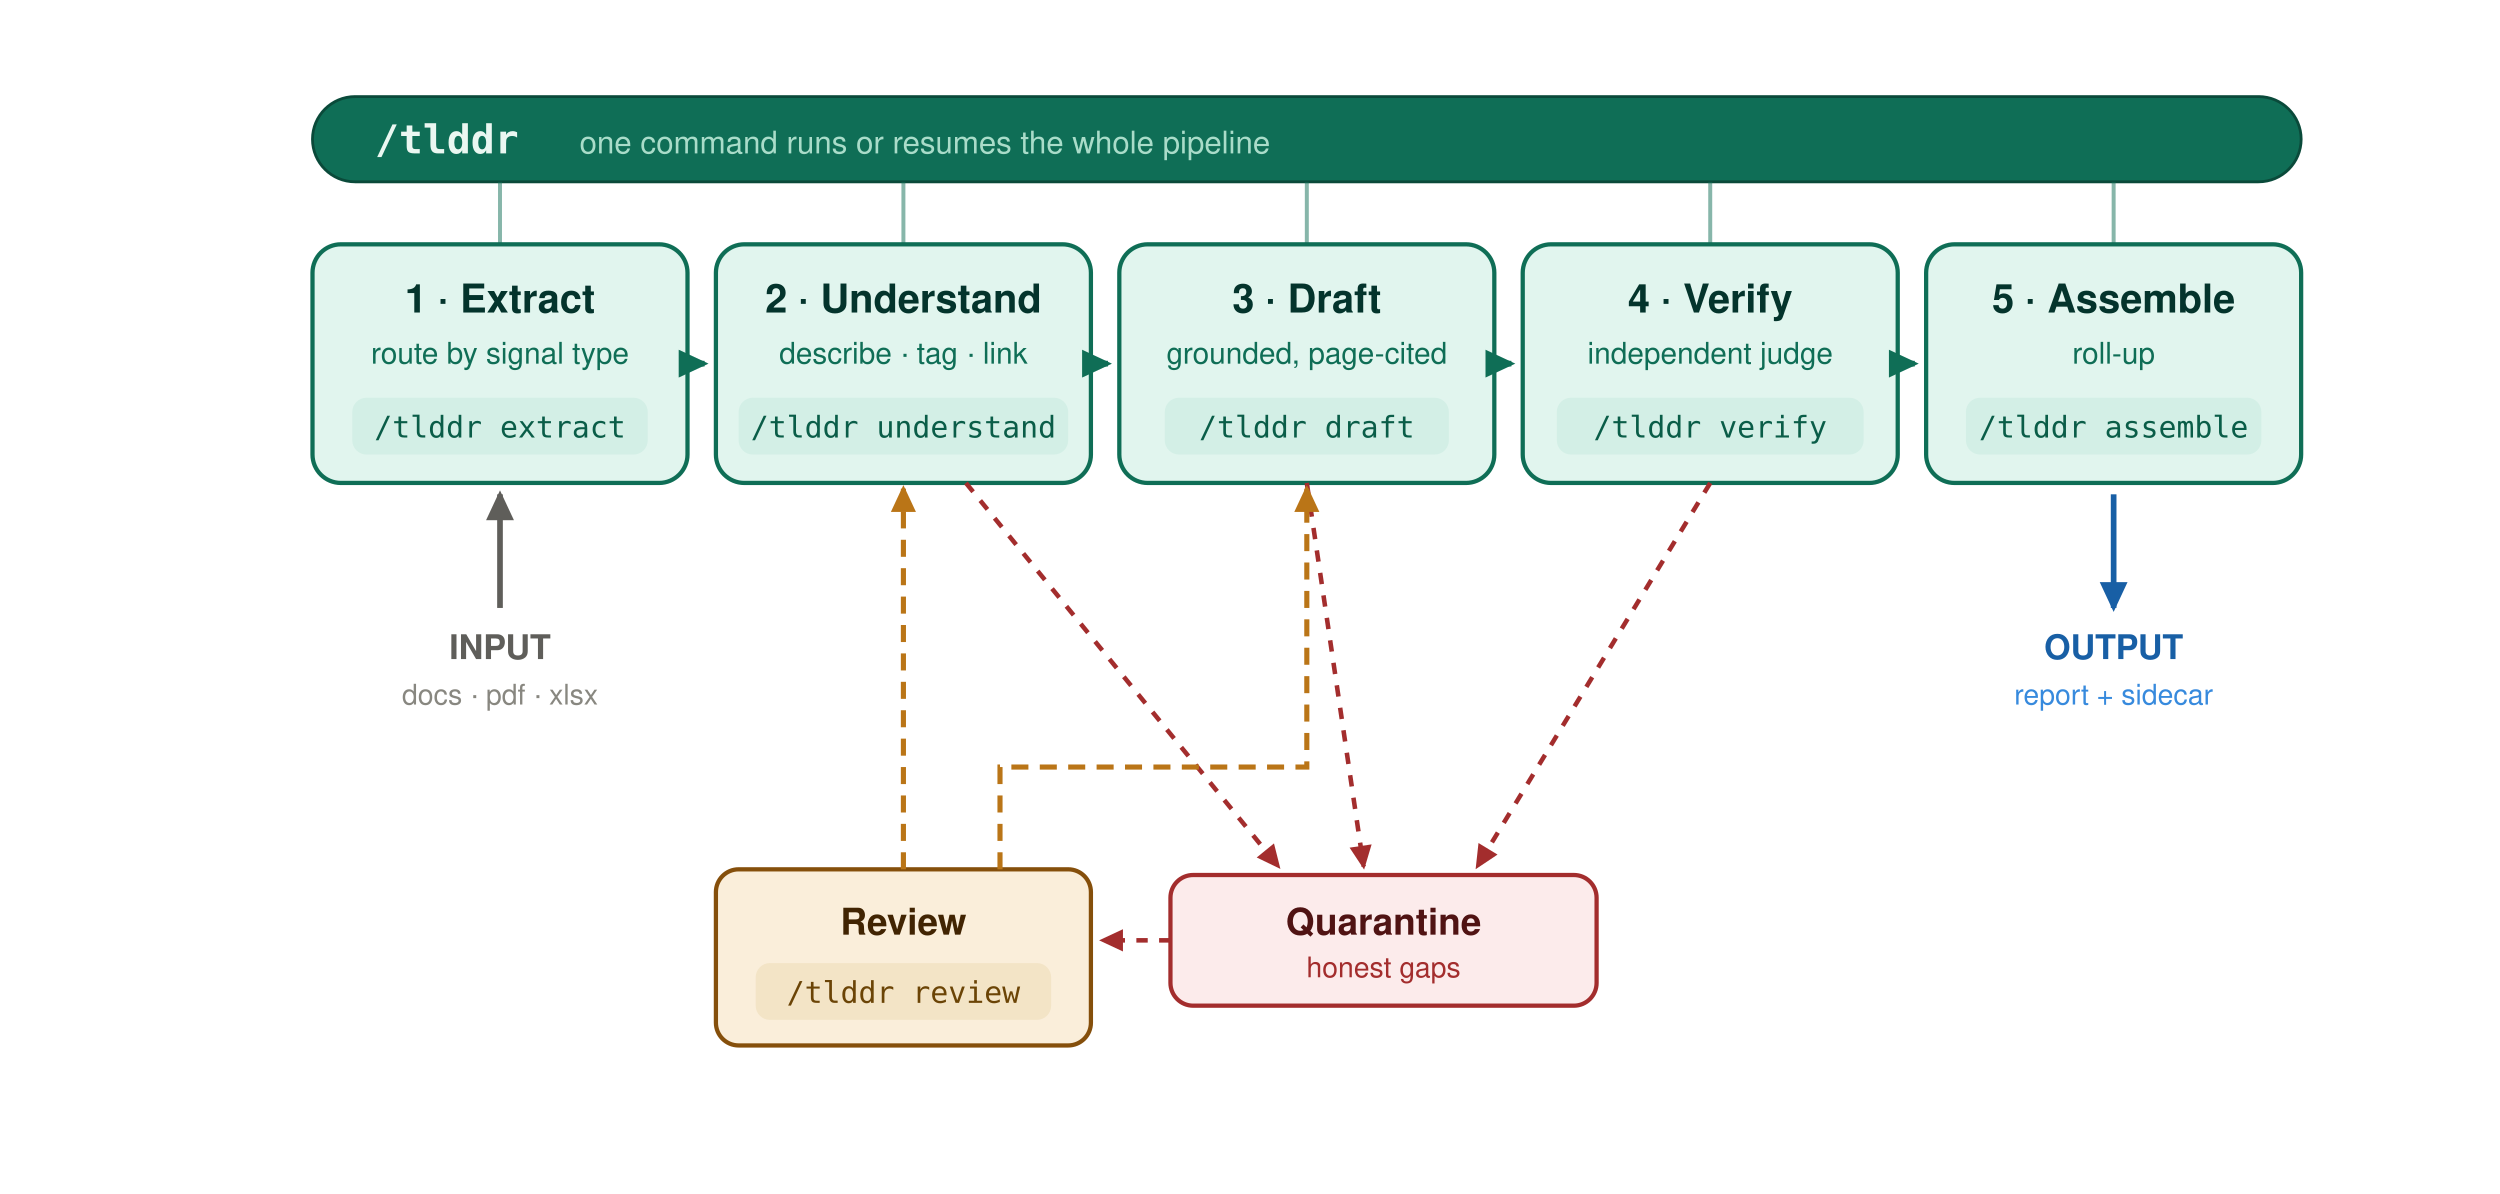
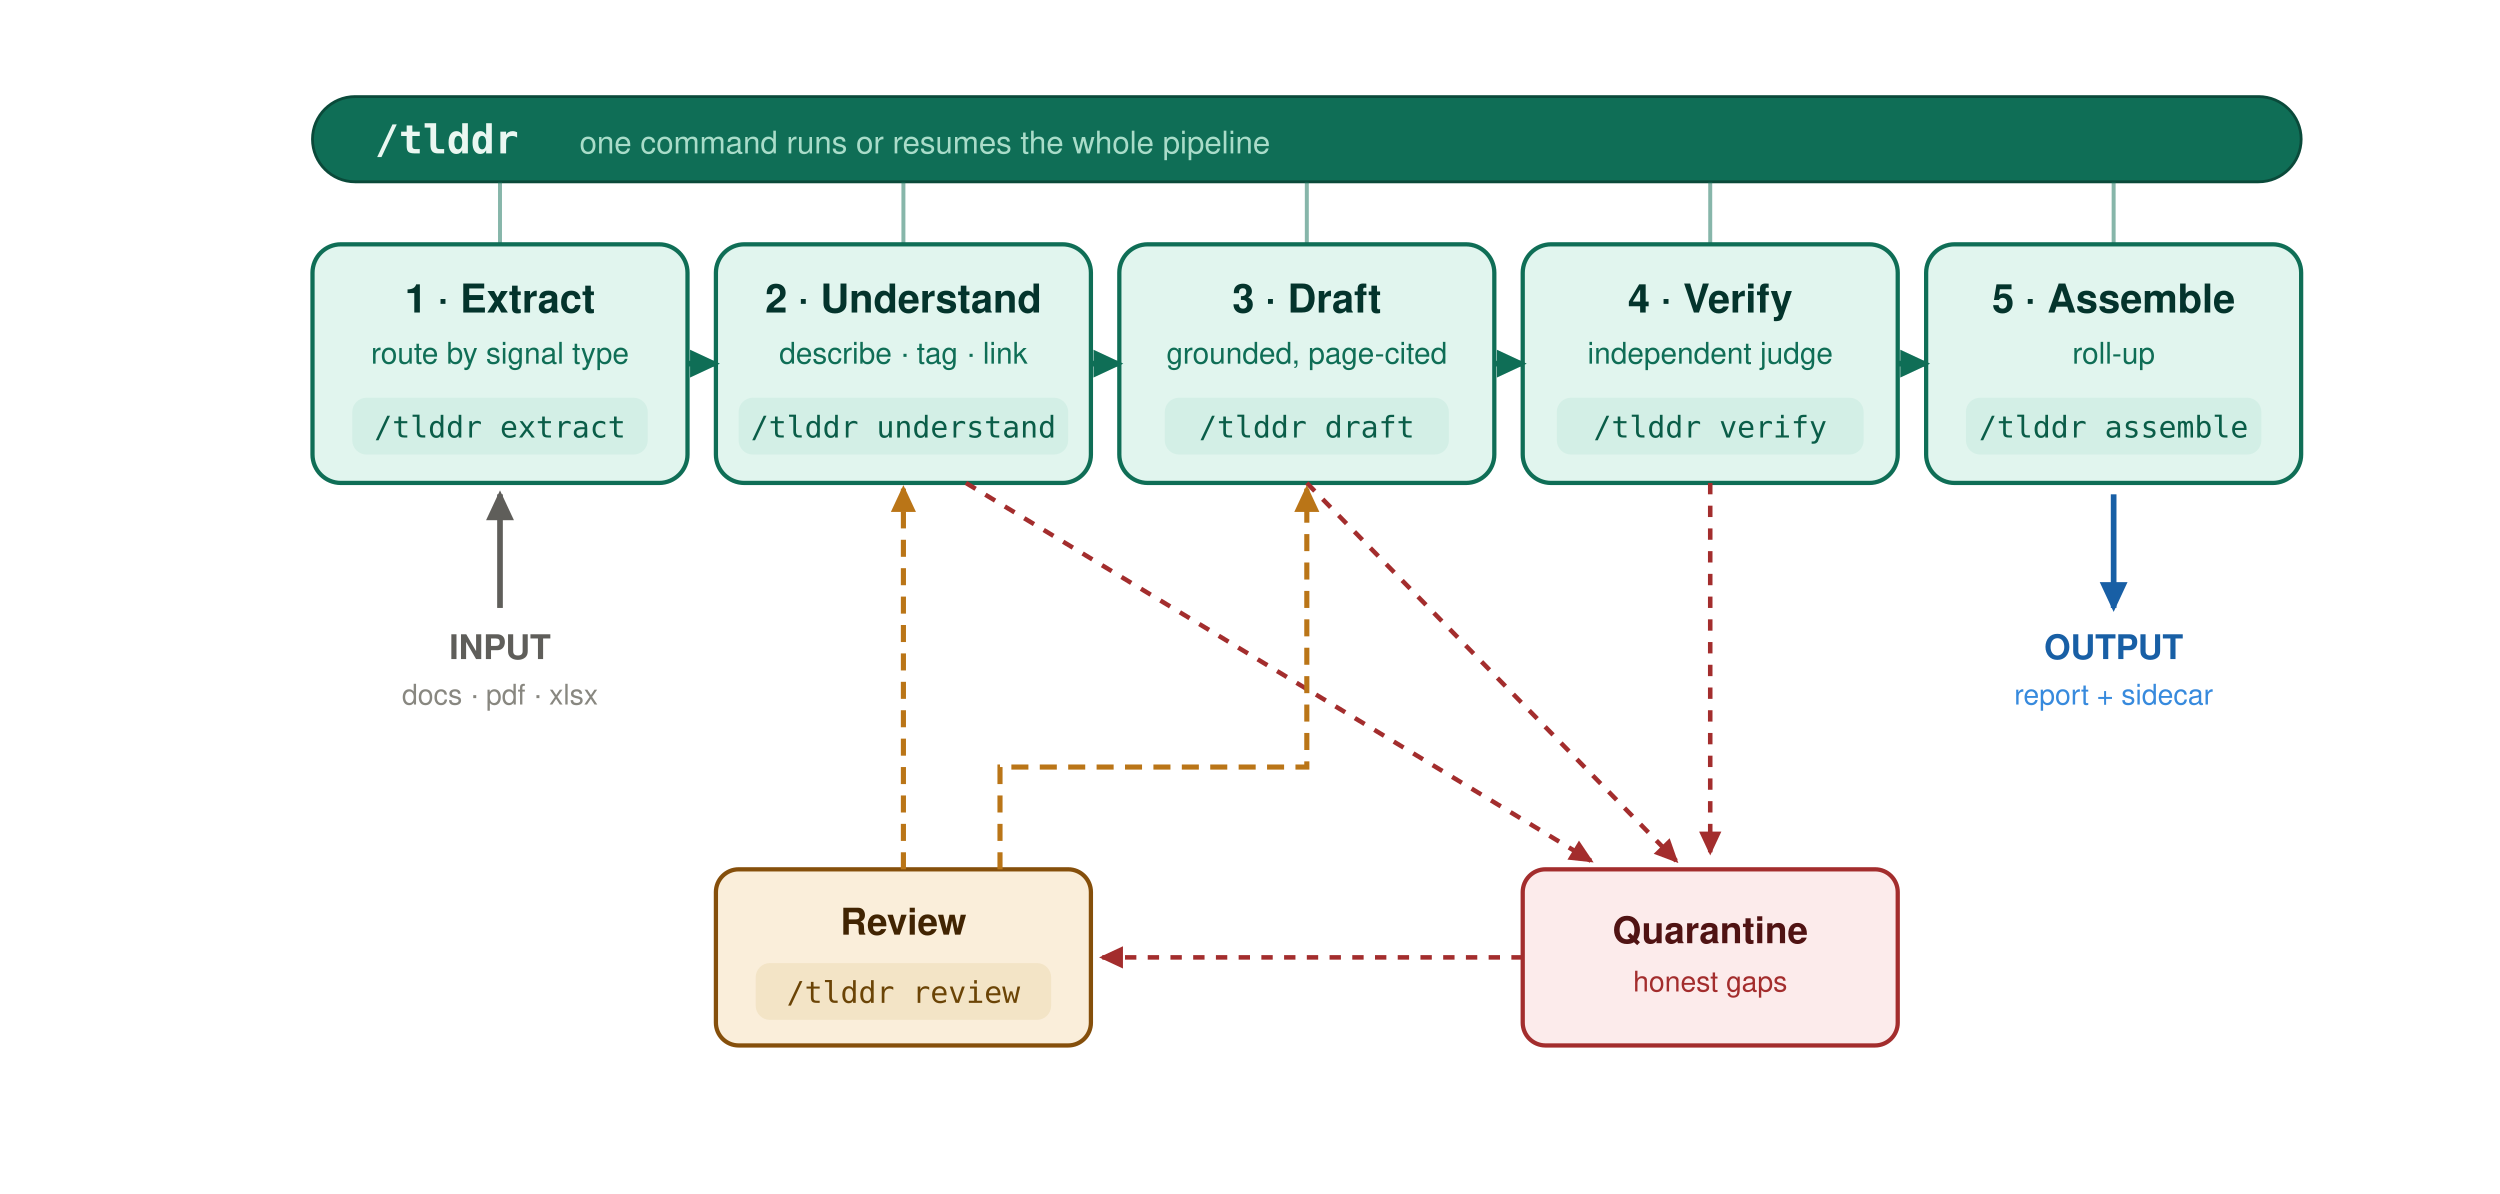
<svg xmlns="http://www.w3.org/2000/svg" viewBox="0 0 880 420" width="880" role="img" aria-labelledby="t d" font-family="-apple-system, BlinkMacSystemFont, 'Segoe UI', Helvetica, Arial, sans-serif">
  <defs>
    <marker id="ah" viewBox="0 0 10 10" refX="7.5" refY="5" markerWidth="7" markerHeight="7" orient="auto-start-reverse">
      <path d="M1 1.5L8.5 5L1 8.5Z" fill="context-stroke" stroke="none" />
    </marker>
  </defs>
  <g>
    <rect x="110" y="34" width="700" height="30" rx="15" fill="#0F6E56" stroke="#0A4A3A" stroke-width="1" />
    <text x="132" y="54" text-anchor="start" font-size="14" font-weight="700" fill="#EAF7F1" font-family="ui-monospace, SFMono-Regular, Menlo, Consolas, monospace">/tlddr</text>
    <text x="204" y="54" text-anchor="start" font-size="11" fill="#A9DCC9">one command runs or resumes the whole pipeline</text>
  </g>
  <line x1="176" y1="64" x2="176" y2="86" stroke="#0F6E56" stroke-width="1.4" opacity="0.5" />
  <line x1="318" y1="64" x2="318" y2="86" stroke="#0F6E56" stroke-width="1.4" opacity="0.5" />
  <line x1="460" y1="64" x2="460" y2="86" stroke="#0F6E56" stroke-width="1.4" opacity="0.5" />
  <line x1="602" y1="64" x2="602" y2="86" stroke="#0F6E56" stroke-width="1.4" opacity="0.5" />
  <line x1="744" y1="64" x2="744" y2="86" stroke="#0F6E56" stroke-width="1.4" opacity="0.5" />
  <g>
    <rect x="110" y="86" width="132" height="84" rx="10" fill="#E1F5EE" stroke="#0F6E56" stroke-width="1.5" />
    <text x="176" y="110" text-anchor="middle" font-size="14" font-weight="600" fill="#04342C">1 · Extract</text>
    <text x="176" y="128" text-anchor="middle" font-size="10.5" fill="#0F6E56">route by signal type</text>
    <rect x="124" y="140" width="104" height="20" rx="5" fill="#D3EFE6" />
    <text x="176" y="154" text-anchor="middle" font-size="10.5" fill="#0A5D48" font-family="ui-monospace, SFMono-Regular, Menlo, Consolas, monospace">/tlddr extract</text>
  </g>
  <g>
    <rect x="252" y="86" width="132" height="84" rx="10" fill="#E1F5EE" stroke="#0F6E56" stroke-width="1.5" />
    <text x="318" y="110" text-anchor="middle" font-size="14" font-weight="600" fill="#04342C">2 · Understand</text>
    <text x="318" y="128" text-anchor="middle" font-size="10.5" fill="#0F6E56">describe · tag · link</text>
    <rect x="260" y="140" width="116" height="20" rx="5" fill="#D3EFE6" />
    <text x="318" y="154" text-anchor="middle" font-size="10.5" fill="#0A5D48" font-family="ui-monospace, SFMono-Regular, Menlo, Consolas, monospace">/tlddr understand</text>
  </g>
  <g>
    <rect x="394" y="86" width="132" height="84" rx="10" fill="#E1F5EE" stroke="#0F6E56" stroke-width="1.5" />
    <text x="460" y="110" text-anchor="middle" font-size="14" font-weight="600" fill="#04342C">3 · Draft</text>
    <text x="460" y="128" text-anchor="middle" font-size="10.5" fill="#0F6E56">grounded, page-cited</text>
    <rect x="410" y="140" width="100" height="20" rx="5" fill="#D3EFE6" />
    <text x="460" y="154" text-anchor="middle" font-size="10.5" fill="#0A5D48" font-family="ui-monospace, SFMono-Regular, Menlo, Consolas, monospace">/tlddr draft</text>
  </g>
  <g>
    <rect x="536" y="86" width="132" height="84" rx="10" fill="#E1F5EE" stroke="#0F6E56" stroke-width="1.5" />
    <text x="602" y="110" text-anchor="middle" font-size="14" font-weight="600" fill="#04342C">4 · Verify</text>
    <text x="602" y="128" text-anchor="middle" font-size="10.5" fill="#0F6E56">independent judge</text>
    <rect x="548" y="140" width="108" height="20" rx="5" fill="#D3EFE6" />
    <text x="602" y="154" text-anchor="middle" font-size="10.5" fill="#0A5D48" font-family="ui-monospace, SFMono-Regular, Menlo, Consolas, monospace">/tlddr verify</text>
  </g>
  <g>
    <rect x="678" y="86" width="132" height="84" rx="10" fill="#E1F5EE" stroke="#0F6E56" stroke-width="1.5" />
    <text x="744" y="110" text-anchor="middle" font-size="14" font-weight="600" fill="#04342C">5 · Assemble</text>
    <text x="744" y="128" text-anchor="middle" font-size="10.5" fill="#0F6E56">roll-up</text>
    <rect x="692" y="140" width="104" height="20" rx="5" fill="#D3EFE6" />
    <text x="744" y="154" text-anchor="middle" font-size="10.5" fill="#0A5D48" font-family="ui-monospace, SFMono-Regular, Menlo, Consolas, monospace">/tlddr assemble</text>
  </g>
-   <line x1="242" y1="128" x2="248" y2="128" stroke="#0F6E56" stroke-width="2" marker-end="url(#ah)" />
-   <line x1="384" y1="128" x2="390" y2="128" stroke="#0F6E56" stroke-width="2" marker-end="url(#ah)" />
-   <line x1="526" y1="128" x2="532" y2="128" stroke="#0F6E56" stroke-width="2" marker-end="url(#ah)" />
-   <line x1="668" y1="128" x2="674" y2="128" stroke="#0F6E56" stroke-width="2" marker-end="url(#ah)" />
+   <line x1="242" y1="128" x2="252" y2="128" stroke="#0F6E56" stroke-width="2" marker-end="url(#ah)" />
+   <line x1="384" y1="128" x2="394" y2="128" stroke="#0F6E56" stroke-width="2" marker-end="url(#ah)" />
+   <line x1="526" y1="128" x2="536" y2="128" stroke="#0F6E56" stroke-width="2" marker-end="url(#ah)" />
+   <line x1="668" y1="128" x2="678" y2="128" stroke="#0F6E56" stroke-width="2" marker-end="url(#ah)" />
  <path d="M176 214 L176 174" fill="none" stroke="#5F5E5A" stroke-width="2" marker-end="url(#ah)" />
  <text x="176" y="232" text-anchor="middle" font-size="12" font-weight="600" fill="#5F5E5A">INPUT</text>
  <text x="176" y="248" text-anchor="middle" font-size="10" fill="#888780">docs · pdf · xlsx</text>
  <path d="M744 174 L744 214" fill="none" stroke="#185FA5" stroke-width="2" marker-end="url(#ah)" />
  <text x="744" y="232" text-anchor="middle" font-size="12" font-weight="600" fill="#185FA5">OUTPUT</text>
  <text x="744" y="248" text-anchor="middle" font-size="10" fill="#378ADD">report + sidecar</text>
  <g>
    <rect x="252" y="306" width="132" height="62" rx="8" fill="#FAEEDA" stroke="#854F0B" stroke-width="1.5" />
    <text x="318" y="329" text-anchor="middle" font-size="13" font-weight="600" fill="#412402">Review</text>
    <rect x="266" y="339" width="104" height="20" rx="5" fill="#F3E4C6" />
    <text x="318" y="353" text-anchor="middle" font-size="10.5" fill="#6B4406" font-family="ui-monospace, SFMono-Regular, Menlo, Consolas, monospace">/tlddr review</text>
  </g>
  <g>
-     <rect x="412" y="308" width="150" height="46" rx="8" fill="#FCEBEB" stroke="#A32D2D" stroke-width="1.5" />
-     <text x="487" y="329" text-anchor="middle" font-size="13" font-weight="600" fill="#501313">Quarantine</text>
-     <text x="487" y="344" text-anchor="middle" font-size="10" fill="#A32D2D">honest gaps</text>
+     <rect x="536" y="306" width="132" height="62" rx="8" fill="#FCEBEB" stroke="#A32D2D" stroke-width="1.5" />
+     <text x="602" y="332" text-anchor="middle" font-size="13" font-weight="600" fill="#501313">Quarantine</text>
+     <text x="602" y="349" text-anchor="middle" font-size="10" fill="#A32D2D">honest gaps</text>
  </g>
-   <path d="M340 170 L450 305" fill="none" stroke="#A32D2D" stroke-width="1.6" stroke-dasharray="4 4" marker-end="url(#ah)" />
-   <path d="M460 170 L480 305" fill="none" stroke="#A32D2D" stroke-width="1.6" stroke-dasharray="4 4" marker-end="url(#ah)" />
-   <path d="M602 170 L520 305" fill="none" stroke="#A32D2D" stroke-width="1.6" stroke-dasharray="4 4" marker-end="url(#ah)" />
-   <line x1="412" y1="331" x2="388" y2="331" stroke="#A32D2D" stroke-width="1.6" stroke-dasharray="4 4" marker-end="url(#ah)" />
+   <path d="M340 170 L560 303" fill="none" stroke="#A32D2D" stroke-width="1.6" stroke-dasharray="4 4" marker-end="url(#ah)" />
+   <path d="M460 170 L590 303" fill="none" stroke="#A32D2D" stroke-width="1.6" stroke-dasharray="4 4" marker-end="url(#ah)" />
+   <path d="M602 170 L602 300" fill="none" stroke="#A32D2D" stroke-width="1.6" stroke-dasharray="4 4" marker-end="url(#ah)" />
+   <line x1="536" y1="337" x2="388" y2="337" stroke="#A32D2D" stroke-width="1.6" stroke-dasharray="4 4" marker-end="url(#ah)" />
  <path d="M318 306 L318 172" fill="none" stroke="#BA7517" stroke-width="1.8" stroke-dasharray="6 4" marker-end="url(#ah)" />
  <path d="M352 306 L352 270 L460 270 L460 172" fill="none" stroke="#BA7517" stroke-width="1.8" stroke-dasharray="6 4" marker-end="url(#ah)" />
</svg>
